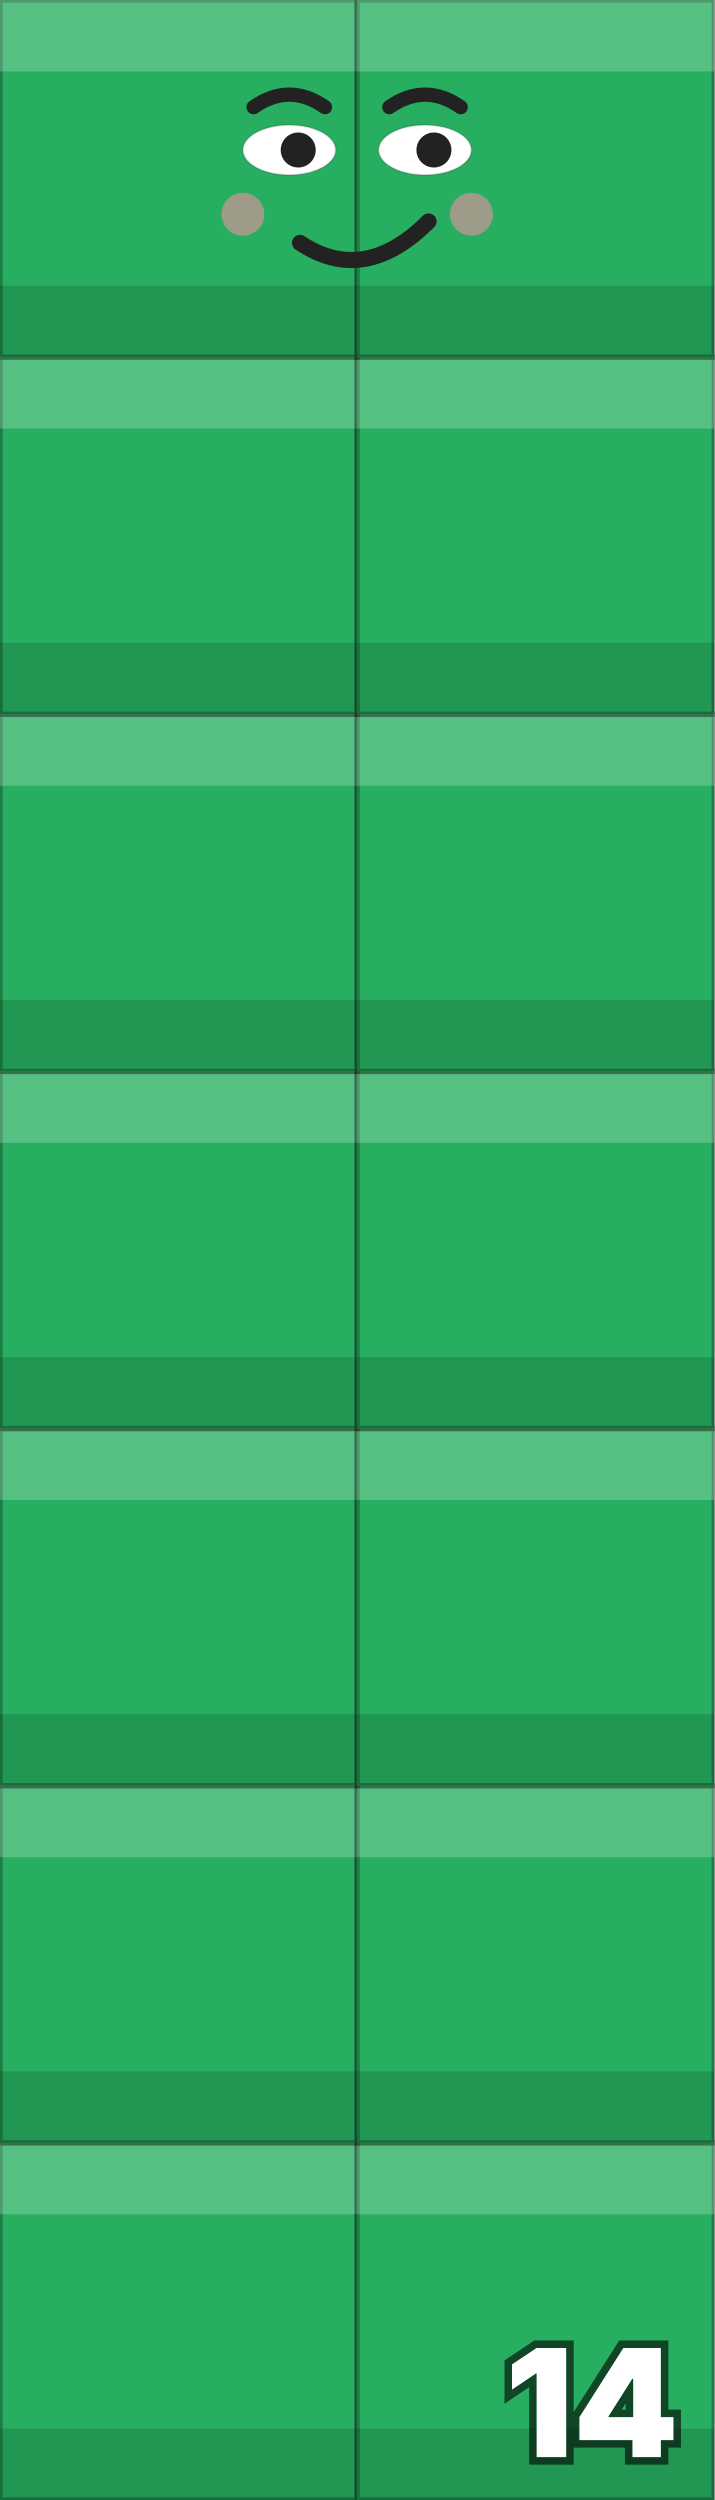
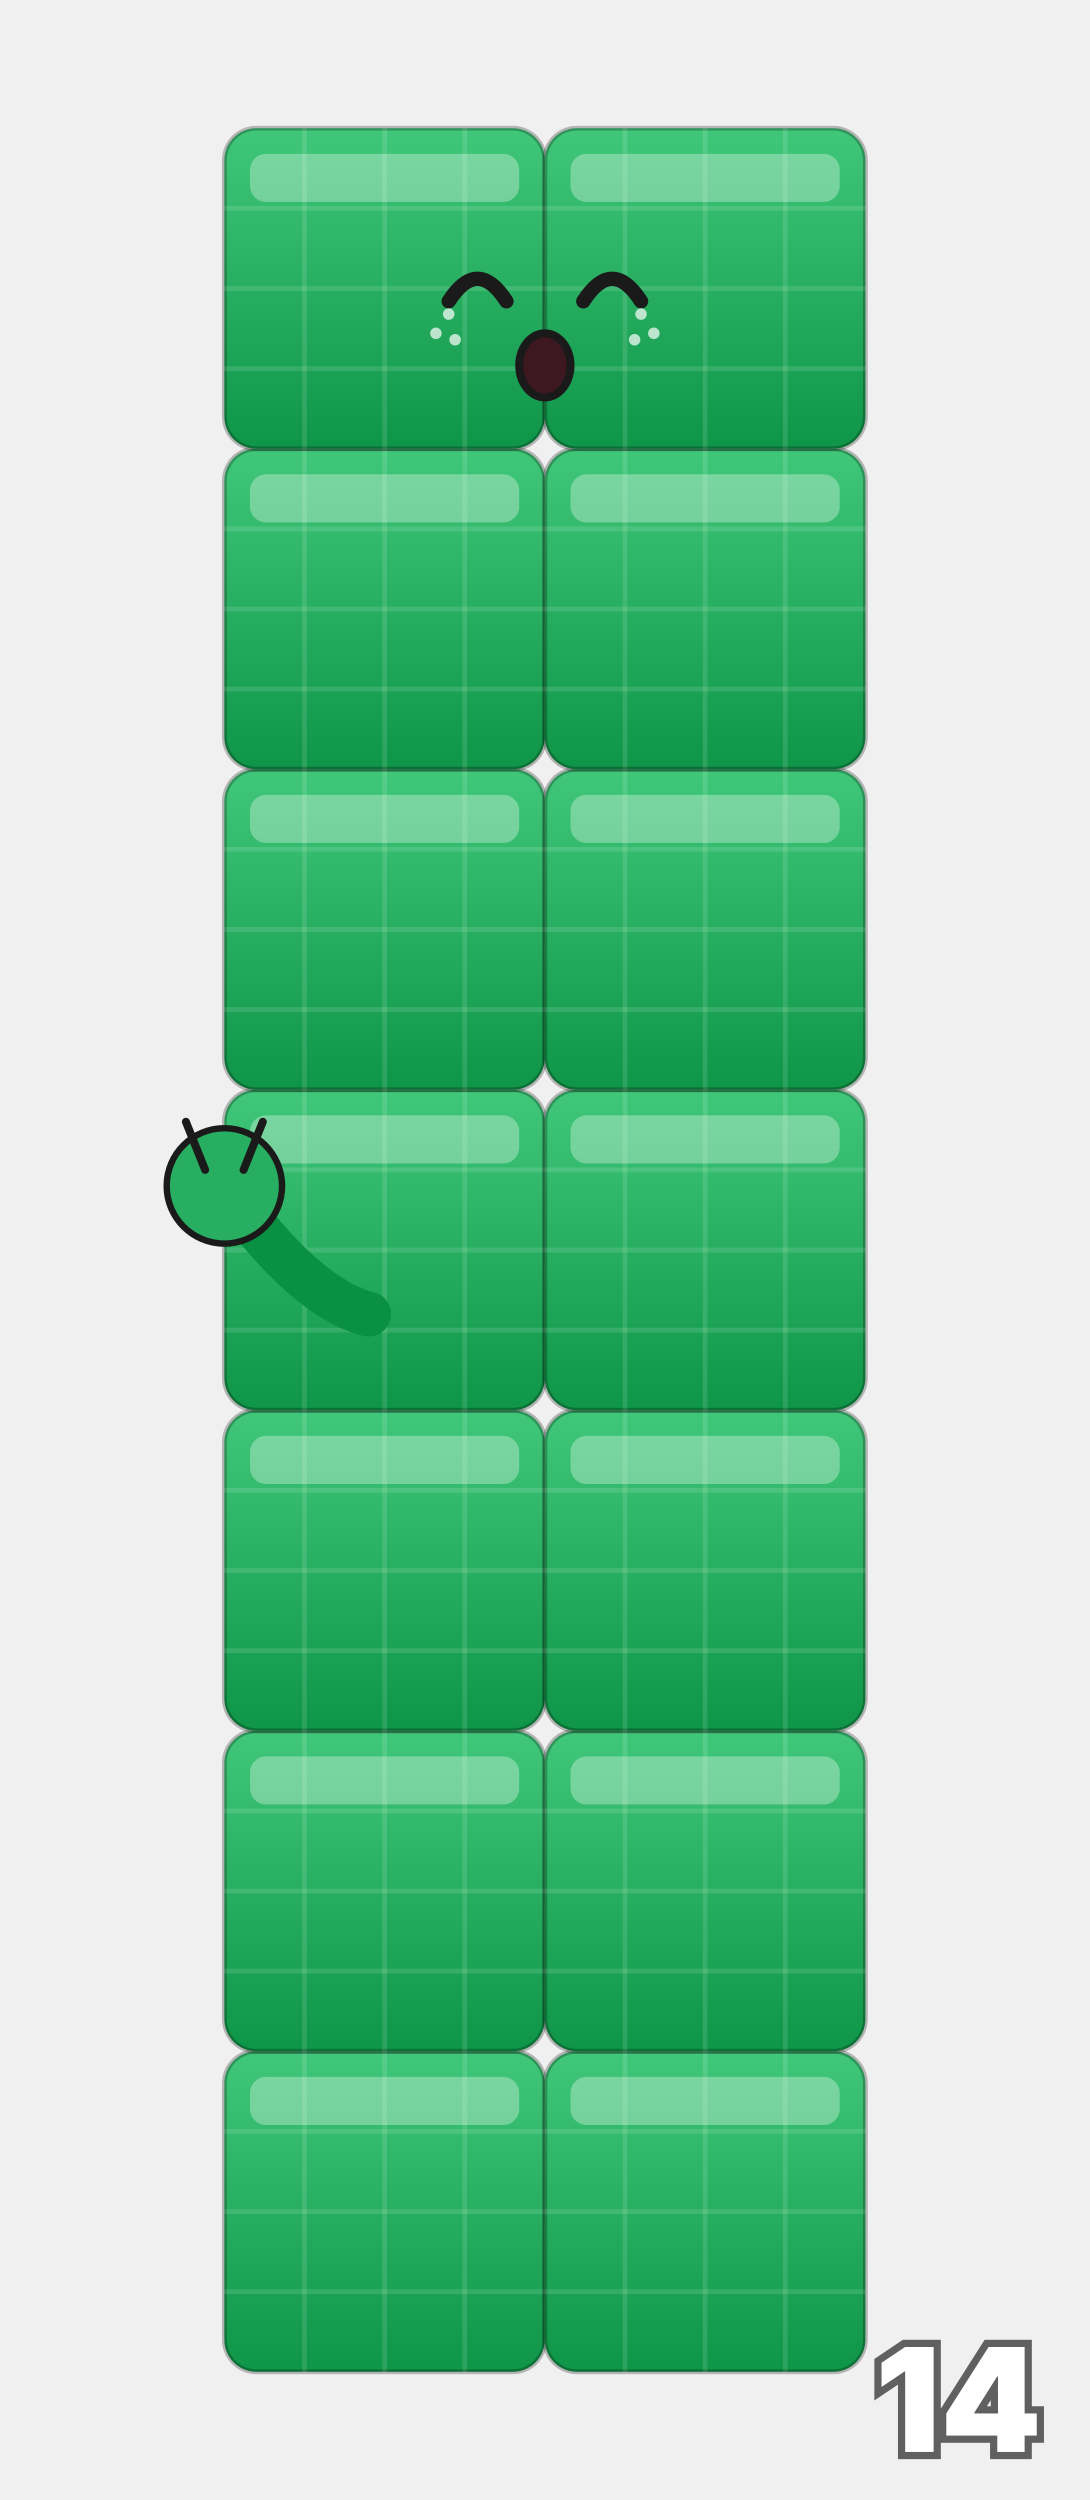
- <svg xmlns="http://www.w3.org/2000/svg" viewBox="0 0 200 700" width="200" height="700">
-   <rect x="0" y="600" width="100" height="100" fill="#27AE60" stroke="rgba(0,0,0,0.28)" stroke-width="1.5" />
-   <rect x="0" y="600" width="100" height="20" fill="rgba(255,255,255,0.22)" />
-   <rect x="0" y="680" width="100" height="20" fill="rgba(0,0,0,0.14)" />
-   <rect x="100" y="600" width="100" height="100" fill="#27AE60" stroke="rgba(0,0,0,0.28)" stroke-width="1.5" />
-   <rect x="100" y="600" width="100" height="20" fill="rgba(255,255,255,0.22)" />
-   <rect x="100" y="680" width="100" height="20" fill="rgba(0,0,0,0.14)" />
-   <rect x="0" y="500" width="100" height="100" fill="#27AE60" stroke="rgba(0,0,0,0.28)" stroke-width="1.5" />
-   <rect x="0" y="500" width="100" height="20" fill="rgba(255,255,255,0.22)" />
-   <rect x="0" y="580" width="100" height="20" fill="rgba(0,0,0,0.14)" />
-   <rect x="100" y="500" width="100" height="100" fill="#27AE60" stroke="rgba(0,0,0,0.28)" stroke-width="1.5" />
-   <rect x="100" y="500" width="100" height="20" fill="rgba(255,255,255,0.22)" />
-   <rect x="100" y="580" width="100" height="20" fill="rgba(0,0,0,0.14)" />
-   <rect x="0" y="400" width="100" height="100" fill="#27AE60" stroke="rgba(0,0,0,0.28)" stroke-width="1.5" />
-   <rect x="0" y="400" width="100" height="20" fill="rgba(255,255,255,0.22)" />
-   <rect x="0" y="480" width="100" height="20" fill="rgba(0,0,0,0.14)" />
-   <rect x="100" y="400" width="100" height="100" fill="#27AE60" stroke="rgba(0,0,0,0.28)" stroke-width="1.5" />
-   <rect x="100" y="400" width="100" height="20" fill="rgba(255,255,255,0.22)" />
-   <rect x="100" y="480" width="100" height="20" fill="rgba(0,0,0,0.14)" />
-   <rect x="0" y="300" width="100" height="100" fill="#27AE60" stroke="rgba(0,0,0,0.28)" stroke-width="1.5" />
-   <rect x="0" y="300" width="100" height="20" fill="rgba(255,255,255,0.22)" />
-   <rect x="0" y="380" width="100" height="20" fill="rgba(0,0,0,0.14)" />
-   <rect x="100" y="300" width="100" height="100" fill="#27AE60" stroke="rgba(0,0,0,0.28)" stroke-width="1.5" />
-   <rect x="100" y="300" width="100" height="20" fill="rgba(255,255,255,0.22)" />
-   <rect x="100" y="380" width="100" height="20" fill="rgba(0,0,0,0.14)" />
-   <rect x="0" y="200" width="100" height="100" fill="#27AE60" stroke="rgba(0,0,0,0.28)" stroke-width="1.5" />
-   <rect x="0" y="200" width="100" height="20" fill="rgba(255,255,255,0.22)" />
-   <rect x="0" y="280" width="100" height="20" fill="rgba(0,0,0,0.14)" />
-   <rect x="100" y="200" width="100" height="100" fill="#27AE60" stroke="rgba(0,0,0,0.28)" stroke-width="1.5" />
-   <rect x="100" y="200" width="100" height="20" fill="rgba(255,255,255,0.22)" />
-   <rect x="100" y="280" width="100" height="20" fill="rgba(0,0,0,0.14)" />
-   <rect x="0" y="100" width="100" height="100" fill="#27AE60" stroke="rgba(0,0,0,0.28)" stroke-width="1.5" />
-   <rect x="0" y="100" width="100" height="20" fill="rgba(255,255,255,0.22)" />
-   <rect x="0" y="180" width="100" height="20" fill="rgba(0,0,0,0.14)" />
-   <rect x="100" y="100" width="100" height="100" fill="#27AE60" stroke="rgba(0,0,0,0.28)" stroke-width="1.5" />
-   <rect x="100" y="100" width="100" height="20" fill="rgba(255,255,255,0.22)" />
-   <rect x="100" y="180" width="100" height="20" fill="rgba(0,0,0,0.14)" />
-   <rect x="0" y="0" width="100" height="100" fill="#27AE60" stroke="rgba(0,0,0,0.28)" stroke-width="1.5" />
-   <rect x="0" y="0" width="100" height="20" fill="rgba(255,255,255,0.22)" />
-   <rect x="0" y="80" width="100" height="20" fill="rgba(0,0,0,0.14)" />
-   <rect x="100" y="0" width="100" height="100" fill="#27AE60" stroke="rgba(0,0,0,0.28)" stroke-width="1.5" />
-   <rect x="100" y="0" width="100" height="20" fill="rgba(255,255,255,0.22)" />
-   <rect x="100" y="80" width="100" height="20" fill="rgba(0,0,0,0.14)" />
-   <path d="M 71 30 Q 81 23, 91 30" stroke="#222" stroke-width="4" fill="none" stroke-linecap="round" />
-   <path d="M 109 30 Q 119 23, 129 30" stroke="#222" stroke-width="4" fill="none" stroke-linecap="round" />
-   <ellipse cx="81" cy="42" rx="13" ry="7" fill="white" stroke="rgba(0,0,0,0.15)" stroke-width="0.5" />
-   <ellipse cx="119" cy="42" rx="13" ry="7" fill="white" stroke="rgba(0,0,0,0.15)" stroke-width="0.5" />
-   <circle cx="83.5" cy="42" r="4.9" fill="#222" />
-   <circle cx="121.5" cy="42" r="4.9" fill="#222" />
-   <circle cx="68" cy="60" r="6" fill="rgba(255,140,170,0.55)" />
-   <circle cx="132" cy="60" r="6" fill="rgba(255,140,170,0.55)" />
-   <path d="M 84 68 Q 102 80, 120 62" stroke="#222" stroke-width="4.5" fill="none" stroke-linecap="round" />
-   <text x="190" y="688" font-family="-apple-system, BlinkMacSystemFont, 'Segoe UI', sans-serif" font-weight="900" font-size="42" fill="white" stroke="rgba(0,0,0,0.6)" stroke-width="4.2" paint-order="stroke fill" text-anchor="end">14</text>
+ <svg xmlns="http://www.w3.org/2000/svg" viewBox="0 0 340 780" width="340" height="780">
+   <defs>
+     <linearGradient id="grad-14" x1="0%" y1="0%" x2="0%" y2="100%">
+       <stop offset="0%" stop-color="#40c779" />
+       <stop offset="50%" stop-color="#27AE60" />
+       <stop offset="100%" stop-color="#0e9547" />
+     </linearGradient>
+   </defs>
+   <rect x="70" y="640" width="100" height="100" rx="10" fill="url(#grad-14)" stroke="rgba(0,0,0,0.25)" stroke-width="1.5" />
+   <line x1="70" y1="665" x2="170" y2="665" stroke="rgba(255,255,255,0.12)" stroke-width="1.5" />
+   <line x1="95" y1="640" x2="95" y2="740" stroke="rgba(255,255,255,0.12)" stroke-width="1.5" />
+   <line x1="70" y1="690" x2="170" y2="690" stroke="rgba(255,255,255,0.12)" stroke-width="1.5" />
+   <line x1="120" y1="640" x2="120" y2="740" stroke="rgba(255,255,255,0.12)" stroke-width="1.5" />
+   <line x1="70" y1="715" x2="170" y2="715" stroke="rgba(255,255,255,0.12)" stroke-width="1.5" />
+   <line x1="145" y1="640" x2="145" y2="740" stroke="rgba(255,255,255,0.12)" stroke-width="1.5" />
+   <rect x="78" y="648" width="84" height="15" rx="5" fill="rgba(255,255,255,0.32)" />
+   <rect x="170" y="640" width="100" height="100" rx="10" fill="url(#grad-14)" stroke="rgba(0,0,0,0.25)" stroke-width="1.5" />
+   <line x1="170" y1="665" x2="270" y2="665" stroke="rgba(255,255,255,0.12)" stroke-width="1.5" />
+   <line x1="195" y1="640" x2="195" y2="740" stroke="rgba(255,255,255,0.12)" stroke-width="1.5" />
+   <line x1="170" y1="690" x2="270" y2="690" stroke="rgba(255,255,255,0.12)" stroke-width="1.5" />
+   <line x1="220" y1="640" x2="220" y2="740" stroke="rgba(255,255,255,0.12)" stroke-width="1.5" />
+   <line x1="170" y1="715" x2="270" y2="715" stroke="rgba(255,255,255,0.12)" stroke-width="1.5" />
+   <line x1="245" y1="640" x2="245" y2="740" stroke="rgba(255,255,255,0.12)" stroke-width="1.5" />
+   <rect x="178" y="648" width="84" height="15" rx="5" fill="rgba(255,255,255,0.32)" />
+   <rect x="70" y="540" width="100" height="100" rx="10" fill="url(#grad-14)" stroke="rgba(0,0,0,0.25)" stroke-width="1.5" />
+   <line x1="70" y1="565" x2="170" y2="565" stroke="rgba(255,255,255,0.12)" stroke-width="1.5" />
+   <line x1="95" y1="540" x2="95" y2="640" stroke="rgba(255,255,255,0.12)" stroke-width="1.5" />
+   <line x1="70" y1="590" x2="170" y2="590" stroke="rgba(255,255,255,0.12)" stroke-width="1.5" />
+   <line x1="120" y1="540" x2="120" y2="640" stroke="rgba(255,255,255,0.12)" stroke-width="1.5" />
+   <line x1="70" y1="615" x2="170" y2="615" stroke="rgba(255,255,255,0.12)" stroke-width="1.5" />
+   <line x1="145" y1="540" x2="145" y2="640" stroke="rgba(255,255,255,0.12)" stroke-width="1.5" />
+   <rect x="78" y="548" width="84" height="15" rx="5" fill="rgba(255,255,255,0.32)" />
+   <rect x="170" y="540" width="100" height="100" rx="10" fill="url(#grad-14)" stroke="rgba(0,0,0,0.25)" stroke-width="1.5" />
+   <line x1="170" y1="565" x2="270" y2="565" stroke="rgba(255,255,255,0.12)" stroke-width="1.5" />
+   <line x1="195" y1="540" x2="195" y2="640" stroke="rgba(255,255,255,0.12)" stroke-width="1.5" />
+   <line x1="170" y1="590" x2="270" y2="590" stroke="rgba(255,255,255,0.12)" stroke-width="1.5" />
+   <line x1="220" y1="540" x2="220" y2="640" stroke="rgba(255,255,255,0.12)" stroke-width="1.5" />
+   <line x1="170" y1="615" x2="270" y2="615" stroke="rgba(255,255,255,0.12)" stroke-width="1.5" />
+   <line x1="245" y1="540" x2="245" y2="640" stroke="rgba(255,255,255,0.12)" stroke-width="1.5" />
+   <rect x="178" y="548" width="84" height="15" rx="5" fill="rgba(255,255,255,0.32)" />
+   <rect x="70" y="440" width="100" height="100" rx="10" fill="url(#grad-14)" stroke="rgba(0,0,0,0.25)" stroke-width="1.5" />
+   <line x1="70" y1="465" x2="170" y2="465" stroke="rgba(255,255,255,0.12)" stroke-width="1.5" />
+   <line x1="95" y1="440" x2="95" y2="540" stroke="rgba(255,255,255,0.12)" stroke-width="1.5" />
+   <line x1="70" y1="490" x2="170" y2="490" stroke="rgba(255,255,255,0.12)" stroke-width="1.5" />
+   <line x1="120" y1="440" x2="120" y2="540" stroke="rgba(255,255,255,0.12)" stroke-width="1.5" />
+   <line x1="70" y1="515" x2="170" y2="515" stroke="rgba(255,255,255,0.12)" stroke-width="1.5" />
+   <line x1="145" y1="440" x2="145" y2="540" stroke="rgba(255,255,255,0.12)" stroke-width="1.5" />
+   <rect x="78" y="448" width="84" height="15" rx="5" fill="rgba(255,255,255,0.32)" />
+   <rect x="170" y="440" width="100" height="100" rx="10" fill="url(#grad-14)" stroke="rgba(0,0,0,0.25)" stroke-width="1.5" />
+   <line x1="170" y1="465" x2="270" y2="465" stroke="rgba(255,255,255,0.12)" stroke-width="1.5" />
+   <line x1="195" y1="440" x2="195" y2="540" stroke="rgba(255,255,255,0.12)" stroke-width="1.5" />
+   <line x1="170" y1="490" x2="270" y2="490" stroke="rgba(255,255,255,0.12)" stroke-width="1.5" />
+   <line x1="220" y1="440" x2="220" y2="540" stroke="rgba(255,255,255,0.12)" stroke-width="1.5" />
+   <line x1="170" y1="515" x2="270" y2="515" stroke="rgba(255,255,255,0.12)" stroke-width="1.5" />
+   <line x1="245" y1="440" x2="245" y2="540" stroke="rgba(255,255,255,0.12)" stroke-width="1.5" />
+   <rect x="178" y="448" width="84" height="15" rx="5" fill="rgba(255,255,255,0.32)" />
+   <rect x="70" y="340" width="100" height="100" rx="10" fill="url(#grad-14)" stroke="rgba(0,0,0,0.25)" stroke-width="1.5" />
+   <line x1="70" y1="365" x2="170" y2="365" stroke="rgba(255,255,255,0.12)" stroke-width="1.5" />
+   <line x1="95" y1="340" x2="95" y2="440" stroke="rgba(255,255,255,0.12)" stroke-width="1.5" />
+   <line x1="70" y1="390" x2="170" y2="390" stroke="rgba(255,255,255,0.12)" stroke-width="1.5" />
+   <line x1="120" y1="340" x2="120" y2="440" stroke="rgba(255,255,255,0.12)" stroke-width="1.5" />
+   <line x1="70" y1="415" x2="170" y2="415" stroke="rgba(255,255,255,0.12)" stroke-width="1.5" />
+   <line x1="145" y1="340" x2="145" y2="440" stroke="rgba(255,255,255,0.12)" stroke-width="1.5" />
+   <rect x="78" y="348" width="84" height="15" rx="5" fill="rgba(255,255,255,0.32)" />
+   <rect x="170" y="340" width="100" height="100" rx="10" fill="url(#grad-14)" stroke="rgba(0,0,0,0.25)" stroke-width="1.5" />
+   <line x1="170" y1="365" x2="270" y2="365" stroke="rgba(255,255,255,0.12)" stroke-width="1.5" />
+   <line x1="195" y1="340" x2="195" y2="440" stroke="rgba(255,255,255,0.12)" stroke-width="1.5" />
+   <line x1="170" y1="390" x2="270" y2="390" stroke="rgba(255,255,255,0.12)" stroke-width="1.5" />
+   <line x1="220" y1="340" x2="220" y2="440" stroke="rgba(255,255,255,0.12)" stroke-width="1.5" />
+   <line x1="170" y1="415" x2="270" y2="415" stroke="rgba(255,255,255,0.12)" stroke-width="1.5" />
+   <line x1="245" y1="340" x2="245" y2="440" stroke="rgba(255,255,255,0.12)" stroke-width="1.5" />
+   <rect x="178" y="348" width="84" height="15" rx="5" fill="rgba(255,255,255,0.32)" />
+   <rect x="70" y="240" width="100" height="100" rx="10" fill="url(#grad-14)" stroke="rgba(0,0,0,0.25)" stroke-width="1.5" />
+   <line x1="70" y1="265" x2="170" y2="265" stroke="rgba(255,255,255,0.12)" stroke-width="1.5" />
+   <line x1="95" y1="240" x2="95" y2="340" stroke="rgba(255,255,255,0.12)" stroke-width="1.5" />
+   <line x1="70" y1="290" x2="170" y2="290" stroke="rgba(255,255,255,0.12)" stroke-width="1.5" />
+   <line x1="120" y1="240" x2="120" y2="340" stroke="rgba(255,255,255,0.12)" stroke-width="1.5" />
+   <line x1="70" y1="315" x2="170" y2="315" stroke="rgba(255,255,255,0.12)" stroke-width="1.5" />
+   <line x1="145" y1="240" x2="145" y2="340" stroke="rgba(255,255,255,0.12)" stroke-width="1.5" />
+   <rect x="78" y="248" width="84" height="15" rx="5" fill="rgba(255,255,255,0.32)" />
+   <rect x="170" y="240" width="100" height="100" rx="10" fill="url(#grad-14)" stroke="rgba(0,0,0,0.25)" stroke-width="1.5" />
+   <line x1="170" y1="265" x2="270" y2="265" stroke="rgba(255,255,255,0.12)" stroke-width="1.5" />
+   <line x1="195" y1="240" x2="195" y2="340" stroke="rgba(255,255,255,0.12)" stroke-width="1.5" />
+   <line x1="170" y1="290" x2="270" y2="290" stroke="rgba(255,255,255,0.12)" stroke-width="1.5" />
+   <line x1="220" y1="240" x2="220" y2="340" stroke="rgba(255,255,255,0.12)" stroke-width="1.5" />
+   <line x1="170" y1="315" x2="270" y2="315" stroke="rgba(255,255,255,0.12)" stroke-width="1.5" />
+   <line x1="245" y1="240" x2="245" y2="340" stroke="rgba(255,255,255,0.12)" stroke-width="1.5" />
+   <rect x="178" y="248" width="84" height="15" rx="5" fill="rgba(255,255,255,0.32)" />
+   <rect x="70" y="140" width="100" height="100" rx="10" fill="url(#grad-14)" stroke="rgba(0,0,0,0.25)" stroke-width="1.5" />
+   <line x1="70" y1="165" x2="170" y2="165" stroke="rgba(255,255,255,0.12)" stroke-width="1.5" />
+   <line x1="95" y1="140" x2="95" y2="240" stroke="rgba(255,255,255,0.12)" stroke-width="1.5" />
+   <line x1="70" y1="190" x2="170" y2="190" stroke="rgba(255,255,255,0.12)" stroke-width="1.5" />
+   <line x1="120" y1="140" x2="120" y2="240" stroke="rgba(255,255,255,0.12)" stroke-width="1.5" />
+   <line x1="70" y1="215" x2="170" y2="215" stroke="rgba(255,255,255,0.12)" stroke-width="1.5" />
+   <line x1="145" y1="140" x2="145" y2="240" stroke="rgba(255,255,255,0.12)" stroke-width="1.5" />
+   <rect x="78" y="148" width="84" height="15" rx="5" fill="rgba(255,255,255,0.32)" />
+   <rect x="170" y="140" width="100" height="100" rx="10" fill="url(#grad-14)" stroke="rgba(0,0,0,0.25)" stroke-width="1.5" />
+   <line x1="170" y1="165" x2="270" y2="165" stroke="rgba(255,255,255,0.12)" stroke-width="1.5" />
+   <line x1="195" y1="140" x2="195" y2="240" stroke="rgba(255,255,255,0.12)" stroke-width="1.5" />
+   <line x1="170" y1="190" x2="270" y2="190" stroke="rgba(255,255,255,0.12)" stroke-width="1.5" />
+   <line x1="220" y1="140" x2="220" y2="240" stroke="rgba(255,255,255,0.12)" stroke-width="1.5" />
+   <line x1="170" y1="215" x2="270" y2="215" stroke="rgba(255,255,255,0.12)" stroke-width="1.5" />
+   <line x1="245" y1="140" x2="245" y2="240" stroke="rgba(255,255,255,0.12)" stroke-width="1.5" />
+   <rect x="178" y="148" width="84" height="15" rx="5" fill="rgba(255,255,255,0.32)" />
+   <rect x="70" y="40" width="100" height="100" rx="10" fill="url(#grad-14)" stroke="rgba(0,0,0,0.25)" stroke-width="1.5" />
+   <line x1="70" y1="65" x2="170" y2="65" stroke="rgba(255,255,255,0.12)" stroke-width="1.5" />
+   <line x1="95" y1="40" x2="95" y2="140" stroke="rgba(255,255,255,0.12)" stroke-width="1.5" />
+   <line x1="70" y1="90" x2="170" y2="90" stroke="rgba(255,255,255,0.12)" stroke-width="1.5" />
+   <line x1="120" y1="40" x2="120" y2="140" stroke="rgba(255,255,255,0.12)" stroke-width="1.5" />
+   <line x1="70" y1="115" x2="170" y2="115" stroke="rgba(255,255,255,0.12)" stroke-width="1.5" />
+   <line x1="145" y1="40" x2="145" y2="140" stroke="rgba(255,255,255,0.12)" stroke-width="1.5" />
+   <rect x="78" y="48" width="84" height="15" rx="5" fill="rgba(255,255,255,0.32)" />
+   <rect x="170" y="40" width="100" height="100" rx="10" fill="url(#grad-14)" stroke="rgba(0,0,0,0.25)" stroke-width="1.5" />
+   <line x1="170" y1="65" x2="270" y2="65" stroke="rgba(255,255,255,0.12)" stroke-width="1.5" />
+   <line x1="195" y1="40" x2="195" y2="140" stroke="rgba(255,255,255,0.12)" stroke-width="1.5" />
+   <line x1="170" y1="90" x2="270" y2="90" stroke="rgba(255,255,255,0.12)" stroke-width="1.5" />
+   <line x1="220" y1="40" x2="220" y2="140" stroke="rgba(255,255,255,0.12)" stroke-width="1.5" />
+   <line x1="170" y1="115" x2="270" y2="115" stroke="rgba(255,255,255,0.12)" stroke-width="1.5" />
+   <line x1="245" y1="40" x2="245" y2="140" stroke="rgba(255,255,255,0.12)" stroke-width="1.5" />
+   <rect x="178" y="48" width="84" height="15" rx="5" fill="rgba(255,255,255,0.32)" />
+   <path d="M 115 410 Q 95 405, 70 370" stroke="#099042" stroke-width="14" fill="none" stroke-linecap="round" />
+   <circle cx="70" cy="370" r="18" fill="#27AE60" stroke="#1a1a1a" stroke-width="2" />
+   <line x1="64" y1="365" x2="58" y2="350" stroke="#1a1a1a" stroke-width="2.5" stroke-linecap="round" />
+   <line x1="76" y1="365" x2="82" y2="350" stroke="#1a1a1a" stroke-width="2.5" stroke-linecap="round" />
+   <path d="M 140 94 Q 149 80, 158 94" stroke="#1a1a1a" stroke-width="4.5" fill="none" stroke-linecap="round" />
+   <path d="M 182 94 Q 191 80, 200 94" stroke="#1a1a1a" stroke-width="4.5" fill="none" stroke-linecap="round" />
+   <circle cx="140" cy="98" r="1.8" fill="rgba(255,255,255,0.7)" />
+   <circle cx="136" cy="104" r="1.8" fill="rgba(255,255,255,0.7)" />
+   <circle cx="142" cy="106" r="1.8" fill="rgba(255,255,255,0.7)" />
+   <circle cx="200" cy="98" r="1.8" fill="rgba(255,255,255,0.7)" />
+   <circle cx="204" cy="104" r="1.8" fill="rgba(255,255,255,0.7)" />
+   <circle cx="198" cy="106" r="1.8" fill="rgba(255,255,255,0.7)" />
+   <ellipse cx="170" cy="114" rx="8" ry="10" fill="#3D1820" stroke="#1a1a1a" stroke-width="2.5" />
+   <text x="325" y="765" font-family="-apple-system, BlinkMacSystemFont, 'Segoe UI', sans-serif" font-weight="900" font-size="45" fill="white" stroke="rgba(0,0,0,0.6)" stroke-width="4.5" paint-order="stroke fill" text-anchor="end">14</text>
</svg>
